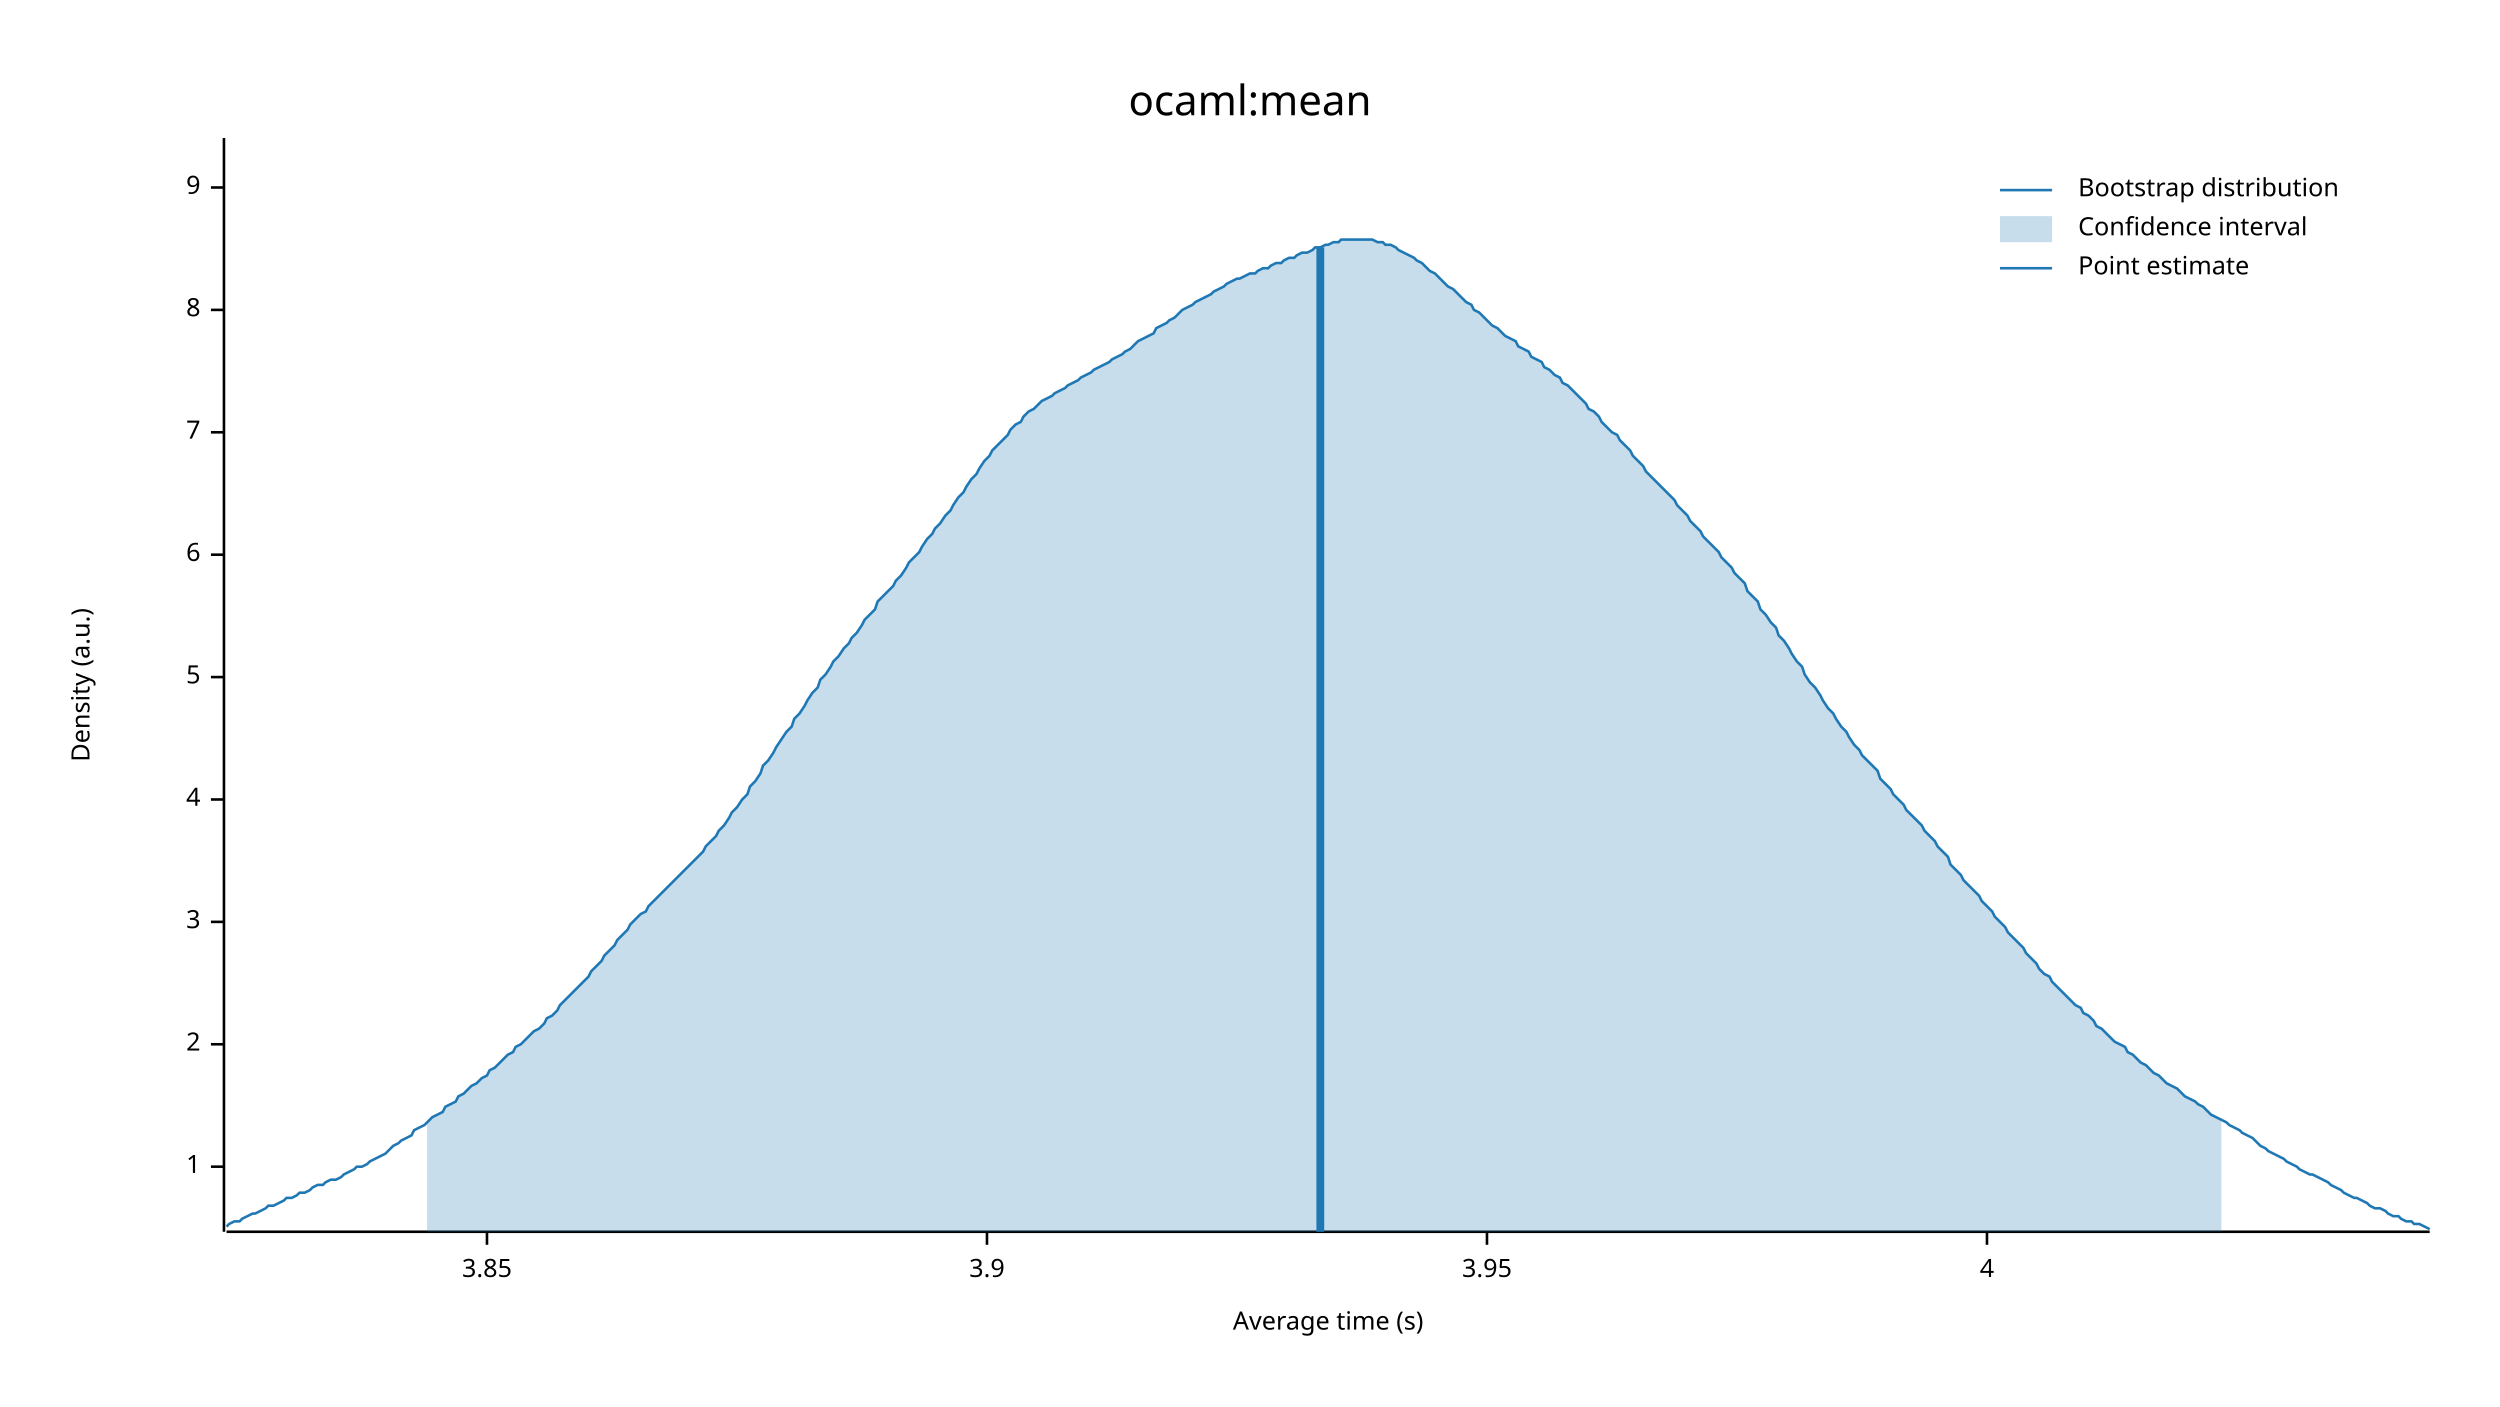
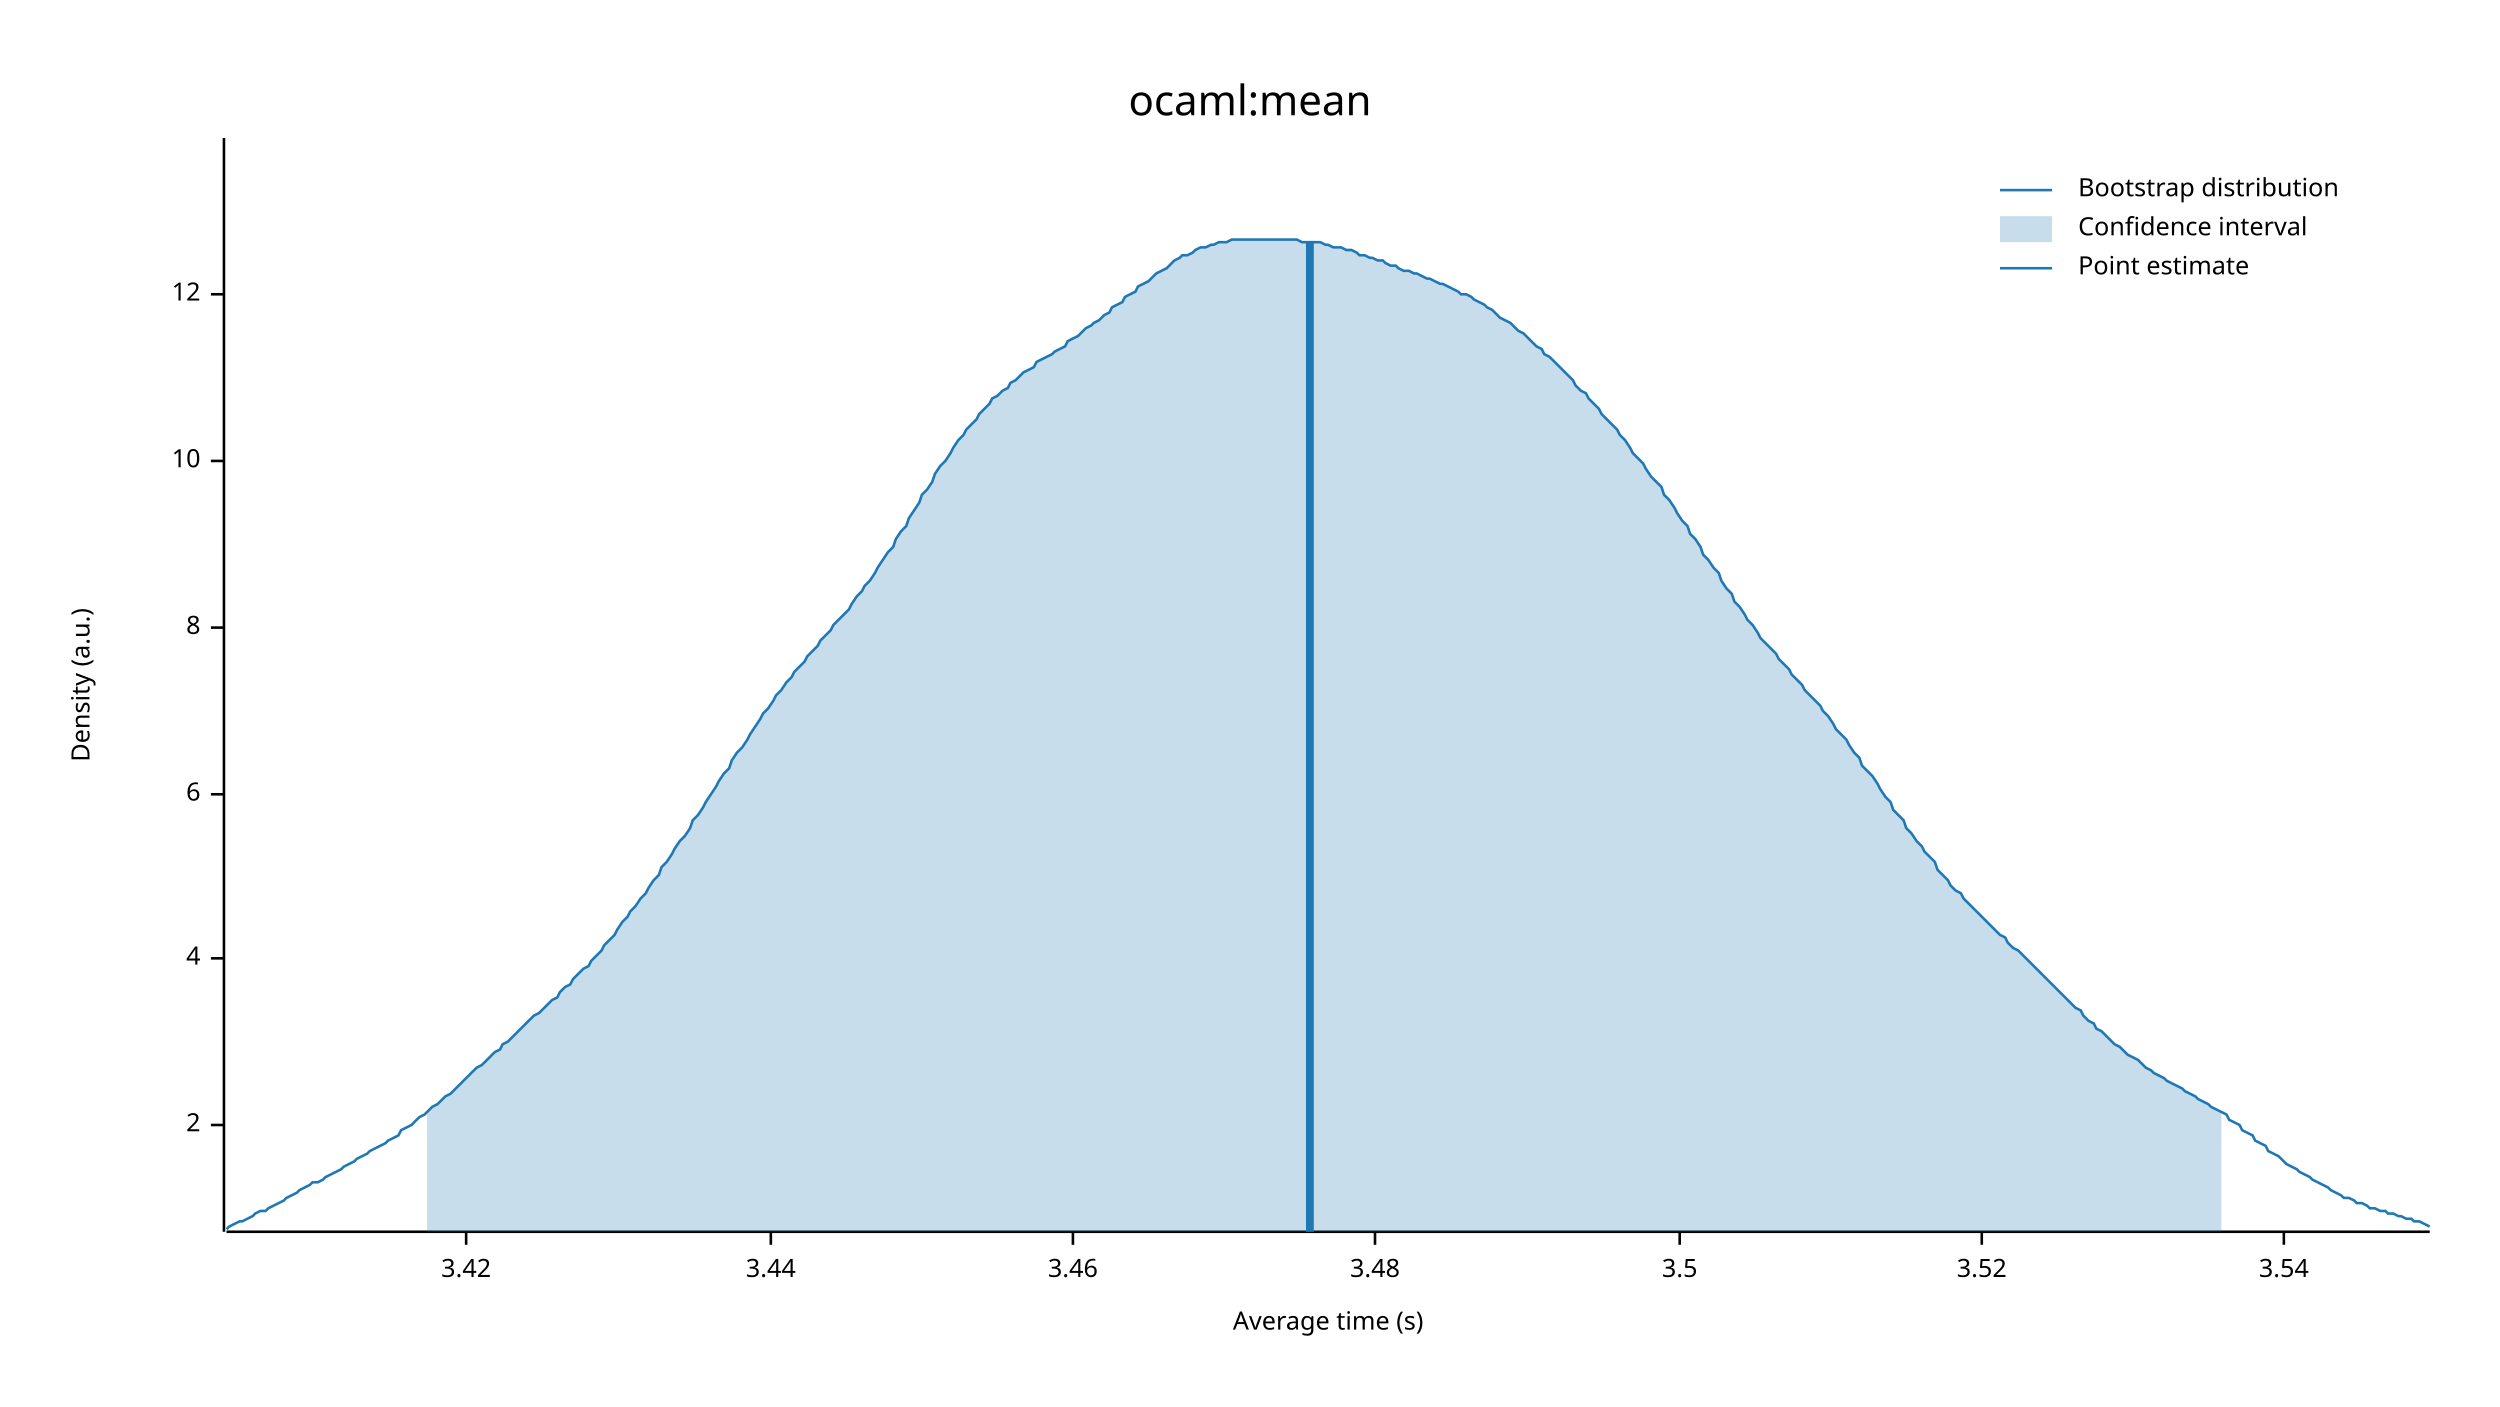
<svg xmlns="http://www.w3.org/2000/svg" width="960" height="540" viewBox="0 0 960 540">
  <text x="480" y="32" dy="0.76em" text-anchor="middle" font-family="sans-serif" font-size="16.129" opacity="1" fill="#000000">
ocaml:mean
</text>
  <text x="27" y="263" dy="0.76em" text-anchor="middle" font-family="sans-serif" font-size="9.677" opacity="1" fill="#000000" transform="rotate(270, 27, 263)">
Density (a.u.)
</text>
  <text x="510" y="513" dy="-0.5ex" text-anchor="middle" font-family="sans-serif" font-size="9.677" opacity="1" fill="#000000">
Average time (s)
</text>
  <polyline fill="none" opacity="1" stroke="#000000" stroke-width="1" points="86,53 86,473 " />
-   <text x="77" y="448" dy="0.5ex" text-anchor="end" font-family="sans-serif" font-size="9.677" opacity="1" fill="#000000">
- 1
- </text>
-   <polyline fill="none" opacity="1" stroke="#000000" stroke-width="1" points="81,448 86,448 " />
-   <text x="77" y="401" dy="0.5ex" text-anchor="end" font-family="sans-serif" font-size="9.677" opacity="1" fill="#000000">
+   <text x="77" y="432" dy="0.5ex" text-anchor="end" font-family="sans-serif" font-size="9.677" opacity="1" fill="#000000">
2
</text>
-   <polyline fill="none" opacity="1" stroke="#000000" stroke-width="1" points="81,401 86,401 " />
-   <text x="77" y="354" dy="0.5ex" text-anchor="end" font-family="sans-serif" font-size="9.677" opacity="1" fill="#000000">
- 3
- </text>
-   <polyline fill="none" opacity="1" stroke="#000000" stroke-width="1" points="81,354 86,354 " />
-   <text x="77" y="307" dy="0.5ex" text-anchor="end" font-family="sans-serif" font-size="9.677" opacity="1" fill="#000000">
+   <polyline fill="none" opacity="1" stroke="#000000" stroke-width="1" points="81,432 86,432 " />
+   <text x="77" y="368" dy="0.5ex" text-anchor="end" font-family="sans-serif" font-size="9.677" opacity="1" fill="#000000">
4
</text>
-   <polyline fill="none" opacity="1" stroke="#000000" stroke-width="1" points="81,307 86,307 " />
-   <text x="77" y="260" dy="0.5ex" text-anchor="end" font-family="sans-serif" font-size="9.677" opacity="1" fill="#000000">
- 5
- </text>
-   <polyline fill="none" opacity="1" stroke="#000000" stroke-width="1" points="81,260 86,260 " />
-   <text x="77" y="213" dy="0.5ex" text-anchor="end" font-family="sans-serif" font-size="9.677" opacity="1" fill="#000000">
+   <polyline fill="none" opacity="1" stroke="#000000" stroke-width="1" points="81,368 86,368 " />
+   <text x="77" y="305" dy="0.5ex" text-anchor="end" font-family="sans-serif" font-size="9.677" opacity="1" fill="#000000">
6
</text>
-   <polyline fill="none" opacity="1" stroke="#000000" stroke-width="1" points="81,213 86,213 " />
-   <text x="77" y="166" dy="0.5ex" text-anchor="end" font-family="sans-serif" font-size="9.677" opacity="1" fill="#000000">
- 7
- </text>
-   <polyline fill="none" opacity="1" stroke="#000000" stroke-width="1" points="81,166 86,166 " />
-   <text x="77" y="119" dy="0.5ex" text-anchor="end" font-family="sans-serif" font-size="9.677" opacity="1" fill="#000000">
+   <polyline fill="none" opacity="1" stroke="#000000" stroke-width="1" points="81,305 86,305 " />
+   <text x="77" y="241" dy="0.5ex" text-anchor="end" font-family="sans-serif" font-size="9.677" opacity="1" fill="#000000">
8
</text>
-   <polyline fill="none" opacity="1" stroke="#000000" stroke-width="1" points="81,119 86,119 " />
-   <text x="77" y="72" dy="0.5ex" text-anchor="end" font-family="sans-serif" font-size="9.677" opacity="1" fill="#000000">
- 9
+   <polyline fill="none" opacity="1" stroke="#000000" stroke-width="1" points="81,241 86,241 " />
+   <text x="77" y="177" dy="0.5ex" text-anchor="end" font-family="sans-serif" font-size="9.677" opacity="1" fill="#000000">
+ 10
</text>
-   <polyline fill="none" opacity="1" stroke="#000000" stroke-width="1" points="81,72 86,72 " />
+   <polyline fill="none" opacity="1" stroke="#000000" stroke-width="1" points="81,177 86,177 " />
+   <text x="77" y="113" dy="0.5ex" text-anchor="end" font-family="sans-serif" font-size="9.677" opacity="1" fill="#000000">
+ 12
+ </text>
+   <polyline fill="none" opacity="1" stroke="#000000" stroke-width="1" points="81,113 86,113 " />
  <polyline fill="none" opacity="1" stroke="#000000" stroke-width="1" points="87,473 933,473 " />
-   <text x="187" y="483" dy="0.76em" text-anchor="middle" font-family="sans-serif" font-size="9.677" opacity="1" fill="#000000">
- 3.85
+   <text x="179" y="483" dy="0.76em" text-anchor="middle" font-family="sans-serif" font-size="9.677" opacity="1" fill="#000000">
+ 3.42
</text>
-   <polyline fill="none" opacity="1" stroke="#000000" stroke-width="1" points="187,473 187,478 " />
-   <text x="379" y="483" dy="0.76em" text-anchor="middle" font-family="sans-serif" font-size="9.677" opacity="1" fill="#000000">
- 3.9
+   <polyline fill="none" opacity="1" stroke="#000000" stroke-width="1" points="179,473 179,478 " />
+   <text x="296" y="483" dy="0.76em" text-anchor="middle" font-family="sans-serif" font-size="9.677" opacity="1" fill="#000000">
+ 3.44
</text>
-   <polyline fill="none" opacity="1" stroke="#000000" stroke-width="1" points="379,473 379,478 " />
-   <text x="571" y="483" dy="0.76em" text-anchor="middle" font-family="sans-serif" font-size="9.677" opacity="1" fill="#000000">
- 3.95
+   <polyline fill="none" opacity="1" stroke="#000000" stroke-width="1" points="296,473 296,478 " />
+   <text x="412" y="483" dy="0.76em" text-anchor="middle" font-family="sans-serif" font-size="9.677" opacity="1" fill="#000000">
+ 3.46
</text>
-   <polyline fill="none" opacity="1" stroke="#000000" stroke-width="1" points="571,473 571,478 " />
-   <text x="763" y="483" dy="0.76em" text-anchor="middle" font-family="sans-serif" font-size="9.677" opacity="1" fill="#000000">
- 4
+   <polyline fill="none" opacity="1" stroke="#000000" stroke-width="1" points="412,473 412,478 " />
+   <text x="528" y="483" dy="0.76em" text-anchor="middle" font-family="sans-serif" font-size="9.677" opacity="1" fill="#000000">
+ 3.48
</text>
-   <polyline fill="none" opacity="1" stroke="#000000" stroke-width="1" points="763,473 763,478 " />
-   <polyline fill="none" opacity="1" stroke="#1F78B4" stroke-width="1" points="87,471 88,470 90,469 92,469 93,468 95,467 97,466 98,466 100,465 102,464 103,463 105,463 107,462 109,461 110,460 112,460 114,459 115,458 117,458 119,457 120,456 122,455 124,455 125,454 127,453 129,453 131,452 132,451 134,450 136,449 137,448 139,448 141,447 142,446 144,445 146,444 148,443 149,442 151,440 153,439 154,438 156,437 158,436 159,434 161,433 163,432 164,431 166,429 168,428 170,427 171,425 173,424 175,423 176,421 178,420 180,418 181,417 183,416 185,414 187,413 188,411 190,410 192,408 193,407 195,405 197,404 198,402 200,401 202,399 203,398 205,396 207,395 209,393 210,391 212,390 214,388 215,386 217,384 219,382 220,381 222,379 224,377 226,375 227,373 229,371 231,369 232,367 234,365 236,363 237,361 239,359 241,357 242,355 244,353 246,351 248,350 249,348 251,346 253,344 254,343 256,341 258,339 259,338 261,336 263,334 265,332 266,331 268,329 270,327 271,325 273,323 275,321 276,319 278,317 280,314 281,312 283,310 285,307 287,305 288,302 290,300 292,297 293,294 295,292 297,289 298,287 300,284 302,281 304,279 305,276 307,274 309,271 310,269 312,266 314,264 315,261 317,259 319,256 320,254 322,252 324,249 326,247 327,245 329,243 331,240 332,238 334,236 336,234 337,231 339,229 341,227 343,225 344,223 346,221 348,218 349,216 351,214 353,212 354,210 356,207 358,205 359,203 361,201 363,198 365,196 366,194 368,191 370,189 371,187 373,184 375,182 376,180 378,177 380,175 381,173 383,171 385,169 387,167 388,165 390,163 392,162 393,160 395,158 397,157 398,156 400,154 402,153 404,152 405,151 407,150 409,149 410,148 412,147 414,146 415,145 417,144 419,143 420,142 422,141 424,140 426,139 427,138 429,137 431,136 432,135 434,134 436,132 437,131 439,130 441,129 443,128 444,126 446,125 448,124 449,123 451,122 453,120 454,119 456,118 458,117 459,116 461,115 463,114 465,113 466,112 468,111 470,110 471,109 473,108 475,107 476,107 478,106 480,105 482,105 483,104 485,103 487,103 488,102 490,101 492,101 493,100 495,99 497,99 498,98 500,97 502,97 504,96 505,95 507,95 509,94 510,94 512,93 514,93 515,92 517,92 519,92 521,92 522,92 524,92 526,92 527,92 529,93 531,93 532,94 534,94 536,95 537,96 539,97 541,98 543,99 544,100 546,101 548,103 549,104 551,105 553,107 554,108 556,110 558,111 560,113 561,114 563,116 565,117 566,119 568,120 570,122 571,123 573,125 575,126 576,127 578,129 580,130 582,131 583,133 585,134 587,135 588,137 590,138 592,139 593,141 595,142 597,144 599,145 600,147 602,148 604,150 605,151 607,153 609,155 610,157 612,158 614,160 615,162 617,164 619,166 621,167 622,169 624,171 626,173 627,175 629,177 631,179 632,181 634,183 636,185 638,187 639,188 641,190 643,192 644,194 646,196 648,198 649,200 651,202 653,204 654,206 656,208 658,210 660,212 661,214 663,216 665,218 666,220 668,222 670,224 671,227 673,229 675,231 676,234 678,236 680,239 682,241 683,244 685,246 687,249 688,251 690,254 692,256 693,259 695,262 697,264 699,267 700,269 702,272 704,274 705,276 707,279 709,281 710,283 712,286 714,288 715,290 717,292 719,294 721,296 722,299 724,301 726,303 727,305 729,307 731,309 732,311 734,313 736,315 738,317 739,319 741,321 743,323 744,325 746,327 748,329 749,332 751,334 753,336 754,338 756,340 758,342 760,344 761,346 763,348 765,350 766,352 768,354 770,356 771,358 773,360 775,362 777,364 778,366 780,368 782,370 783,372 785,374 787,375 788,377 790,379 792,381 793,382 795,384 797,386 799,387 800,389 802,390 804,392 805,394 807,395 809,397 810,398 812,400 814,401 816,402 817,404 819,405 821,407 822,408 824,409 826,411 827,412 829,413 831,415 832,416 834,417 836,418 838,420 839,421 841,422 843,423 844,424 846,425 848,427 849,428 851,429 853,430 855,431 856,432 858,433 860,434 861,435 863,436 865,437 866,438 868,440 870,441 871,442 873,443 875,444 877,445 878,446 880,447 882,448 883,449 885,450 887,451 888,451 890,452 892,453 894,454 895,455 897,456 899,457 900,458 902,459 904,460 905,460 907,461 909,462 910,463 912,464 914,464 916,465 917,466 919,467 921,467 922,468 924,469 926,469 927,470 929,470 931,471 933,472 " />
-   <polygon opacity="0.25" fill="#1F78B4" points="164,431 166,429 168,428 170,427 171,425 173,424 175,423 176,421 178,420 180,418 181,417 183,416 185,414 187,413 188,411 190,410 192,408 193,407 195,405 197,404 198,402 200,401 202,399 203,398 205,396 207,395 209,393 210,391 212,390 214,388 215,386 217,384 219,382 220,381 222,379 224,377 226,375 227,373 229,371 231,369 232,367 234,365 236,363 237,361 239,359 241,357 242,355 244,353 246,351 248,350 249,348 251,346 253,344 254,343 256,341 258,339 259,338 261,336 263,334 265,332 266,331 268,329 270,327 271,325 273,323 275,321 276,319 278,317 280,314 281,312 283,310 285,307 287,305 288,302 290,300 292,297 293,294 295,292 297,289 298,287 300,284 302,281 304,279 305,276 307,274 309,271 310,269 312,266 314,264 315,261 317,259 319,256 320,254 322,252 324,249 326,247 327,245 329,243 331,240 332,238 334,236 336,234 337,231 339,229 341,227 343,225 344,223 346,221 348,218 349,216 351,214 353,212 354,210 356,207 358,205 359,203 361,201 363,198 365,196 366,194 368,191 370,189 371,187 373,184 375,182 376,180 378,177 380,175 381,173 383,171 385,169 387,167 388,165 390,163 392,162 393,160 395,158 397,157 398,156 400,154 402,153 404,152 405,151 407,150 409,149 410,148 412,147 414,146 415,145 417,144 419,143 420,142 422,141 424,140 426,139 427,138 429,137 431,136 432,135 434,134 436,132 437,131 439,130 441,129 443,128 444,126 446,125 448,124 449,123 451,122 453,120 454,119 456,118 458,117 459,116 461,115 463,114 465,113 466,112 468,111 470,110 471,109 473,108 475,107 476,107 478,106 480,105 482,105 483,104 485,103 487,103 488,102 490,101 492,101 493,100 495,99 497,99 498,98 500,97 502,97 504,96 505,95 507,95 509,94 510,94 512,93 514,93 515,92 517,92 519,92 521,92 522,92 524,92 526,92 527,92 529,93 531,93 532,94 534,94 536,95 537,96 539,97 541,98 543,99 544,100 546,101 548,103 549,104 551,105 553,107 554,108 556,110 558,111 560,113 561,114 563,116 565,117 566,119 568,120 570,122 571,123 573,125 575,126 576,127 578,129 580,130 582,131 583,133 585,134 587,135 588,137 590,138 592,139 593,141 595,142 597,144 599,145 600,147 602,148 604,150 605,151 607,153 609,155 610,157 612,158 614,160 615,162 617,164 619,166 621,167 622,169 624,171 626,173 627,175 629,177 631,179 632,181 634,183 636,185 638,187 639,188 641,190 643,192 644,194 646,196 648,198 649,200 651,202 653,204 654,206 656,208 658,210 660,212 661,214 663,216 665,218 666,220 668,222 670,224 671,227 673,229 675,231 676,234 678,236 680,239 682,241 683,244 685,246 687,249 688,251 690,254 692,256 693,259 695,262 697,264 699,267 700,269 702,272 704,274 705,276 707,279 709,281 710,283 712,286 714,288 715,290 717,292 719,294 721,296 722,299 724,301 726,303 727,305 729,307 731,309 732,311 734,313 736,315 738,317 739,319 741,321 743,323 744,325 746,327 748,329 749,332 751,334 753,336 754,338 756,340 758,342 760,344 761,346 763,348 765,350 766,352 768,354 770,356 771,358 773,360 775,362 777,364 778,366 780,368 782,370 783,372 785,374 787,375 788,377 790,379 792,381 793,382 795,384 797,386 799,387 800,389 802,390 804,392 805,394 807,395 809,397 810,398 812,400 814,401 816,402 817,404 819,405 821,407 822,408 824,409 826,411 827,412 829,413 831,415 832,416 834,417 836,418 838,420 839,421 841,422 843,423 844,424 846,425 848,427 849,428 851,429 853,430 853,473 164,473 " />
-   <polyline fill="none" opacity="1" stroke="#1F78B4" stroke-width="3" points="507,473 507,95 " />
+   <polyline fill="none" opacity="1" stroke="#000000" stroke-width="1" points="528,473 528,478 " />
+   <text x="645" y="483" dy="0.76em" text-anchor="middle" font-family="sans-serif" font-size="9.677" opacity="1" fill="#000000">
+ 3.5
+ </text>
+   <polyline fill="none" opacity="1" stroke="#000000" stroke-width="1" points="645,473 645,478 " />
+   <text x="761" y="483" dy="0.76em" text-anchor="middle" font-family="sans-serif" font-size="9.677" opacity="1" fill="#000000">
+ 3.52
+ </text>
+   <polyline fill="none" opacity="1" stroke="#000000" stroke-width="1" points="761,473 761,478 " />
+   <text x="877" y="483" dy="0.76em" text-anchor="middle" font-family="sans-serif" font-size="9.677" opacity="1" fill="#000000">
+ 3.54
+ </text>
+   <polyline fill="none" opacity="1" stroke="#000000" stroke-width="1" points="877,473 877,478 " />
+   <polyline fill="none" opacity="1" stroke="#1F78B4" stroke-width="1" points="87,472 88,471 90,470 92,469 93,469 95,468 97,467 98,466 100,465 102,465 103,464 105,463 107,462 109,461 110,460 112,459 114,458 115,457 117,456 119,455 120,454 122,454 124,453 125,452 127,451 129,450 131,449 132,448 134,447 136,446 137,445 139,444 141,443 142,442 144,441 146,440 148,439 149,438 151,437 153,436 154,434 156,433 158,432 159,431 161,429 163,428 164,427 166,425 168,424 170,422 171,421 173,420 175,418 176,417 178,415 180,413 181,412 183,410 185,409 187,407 188,406 190,404 192,403 193,401 195,400 197,398 198,397 200,395 202,393 203,392 205,390 207,389 209,387 210,386 212,384 214,383 215,381 217,379 219,378 220,376 222,374 224,372 226,371 227,369 229,367 231,365 232,363 234,361 236,359 237,357 239,354 241,352 242,350 244,348 246,345 248,343 249,341 251,338 253,336 254,333 256,331 258,328 259,326 261,323 263,321 265,318 266,315 268,313 270,310 271,308 273,305 275,302 276,300 278,297 280,295 281,292 283,289 285,287 287,284 288,282 290,279 292,276 293,274 295,272 297,269 298,267 300,265 302,262 304,260 305,258 307,256 309,254 310,252 312,250 314,248 315,246 317,244 319,242 320,240 322,238 324,236 326,234 327,232 329,229 331,227 332,225 334,223 336,220 337,218 339,215 341,212 343,210 344,207 346,204 348,202 349,199 351,196 353,193 354,190 356,188 358,185 359,182 361,179 363,177 365,174 366,172 368,169 370,167 371,165 373,163 375,161 376,159 378,157 380,155 381,153 383,152 385,150 387,149 388,147 390,146 392,144 393,143 395,142 397,141 398,139 400,138 402,137 404,136 405,135 407,134 409,133 410,131 412,130 414,129 415,128 417,126 419,125 420,124 422,123 424,121 426,120 427,118 429,117 431,116 432,114 434,113 436,112 437,110 439,109 441,108 443,106 444,105 446,104 448,103 449,102 451,100 453,99 454,98 456,98 458,97 459,96 461,95 463,95 465,94 466,94 468,93 470,93 471,93 473,92 475,92 476,92 478,92 480,92 482,92 483,92 485,92 487,92 488,92 490,92 492,92 493,92 495,92 497,92 498,92 500,93 502,93 504,93 505,93 507,93 509,94 510,94 512,95 514,95 515,95 517,96 519,96 521,97 522,98 524,98 526,99 527,99 529,100 531,100 532,101 534,102 536,102 537,103 539,104 541,104 543,105 544,105 546,106 548,107 549,107 551,108 553,109 554,109 556,110 558,111 560,112 561,113 563,113 565,114 566,115 568,116 570,117 571,118 573,119 575,121 576,122 578,123 580,124 582,126 583,127 585,128 587,130 588,131 590,133 592,134 593,136 595,137 597,139 599,141 600,142 602,144 604,146 605,148 607,150 609,151 610,153 612,155 614,157 615,159 617,161 619,163 621,165 622,167 624,169 626,172 627,174 629,176 631,178 632,180 634,183 636,185 638,187 639,190 641,192 643,195 644,197 646,200 648,202 649,205 651,207 653,210 654,213 656,215 658,218 660,220 661,223 663,226 665,228 666,231 668,233 670,236 671,238 673,240 675,243 676,245 678,247 680,249 682,251 683,253 685,255 687,257 688,259 690,261 692,263 693,265 695,267 697,269 699,271 700,273 702,275 704,278 705,280 707,282 709,284 710,286 712,289 714,291 715,294 717,296 719,298 721,301 722,303 724,306 726,308 727,311 729,313 731,315 732,318 734,320 736,323 738,325 739,327 741,329 743,331 744,334 746,336 748,338 749,340 751,342 753,343 754,345 756,347 758,349 760,351 761,352 763,354 765,356 766,357 768,359 770,360 771,362 773,364 775,365 777,367 778,368 780,370 782,372 783,373 785,375 787,377 788,378 790,380 792,382 793,383 795,385 797,387 799,388 800,390 802,392 804,393 805,395 807,396 809,398 810,399 812,401 814,402 816,404 817,405 819,406 821,407 822,408 824,410 826,411 827,412 829,413 831,414 832,415 834,416 836,417 838,418 839,419 841,420 843,421 844,422 846,423 848,424 849,425 851,426 853,427 855,428 856,430 858,431 860,432 861,434 863,435 865,436 866,438 868,439 870,440 871,442 873,443 875,444 877,446 878,447 880,448 882,449 883,450 885,451 887,452 888,453 890,454 892,455 894,456 895,457 897,458 899,459 900,460 902,460 904,461 905,462 907,462 909,463 910,464 912,464 914,465 916,465 917,466 919,466 921,467 922,467 924,468 926,468 927,469 929,469 931,470 933,471 " />
+   <polygon opacity="0.25" fill="#1F78B4" points="164,427 166,425 168,424 170,422 171,421 173,420 175,418 176,417 178,415 180,413 181,412 183,410 185,409 187,407 188,406 190,404 192,403 193,401 195,400 197,398 198,397 200,395 202,393 203,392 205,390 207,389 209,387 210,386 212,384 214,383 215,381 217,379 219,378 220,376 222,374 224,372 226,371 227,369 229,367 231,365 232,363 234,361 236,359 237,357 239,354 241,352 242,350 244,348 246,345 248,343 249,341 251,338 253,336 254,333 256,331 258,328 259,326 261,323 263,321 265,318 266,315 268,313 270,310 271,308 273,305 275,302 276,300 278,297 280,295 281,292 283,289 285,287 287,284 288,282 290,279 292,276 293,274 295,272 297,269 298,267 300,265 302,262 304,260 305,258 307,256 309,254 310,252 312,250 314,248 315,246 317,244 319,242 320,240 322,238 324,236 326,234 327,232 329,229 331,227 332,225 334,223 336,220 337,218 339,215 341,212 343,210 344,207 346,204 348,202 349,199 351,196 353,193 354,190 356,188 358,185 359,182 361,179 363,177 365,174 366,172 368,169 370,167 371,165 373,163 375,161 376,159 378,157 380,155 381,153 383,152 385,150 387,149 388,147 390,146 392,144 393,143 395,142 397,141 398,139 400,138 402,137 404,136 405,135 407,134 409,133 410,131 412,130 414,129 415,128 417,126 419,125 420,124 422,123 424,121 426,120 427,118 429,117 431,116 432,114 434,113 436,112 437,110 439,109 441,108 443,106 444,105 446,104 448,103 449,102 451,100 453,99 454,98 456,98 458,97 459,96 461,95 463,95 465,94 466,94 468,93 470,93 471,93 473,92 475,92 476,92 478,92 480,92 482,92 483,92 485,92 487,92 488,92 490,92 492,92 493,92 495,92 497,92 498,92 500,93 502,93 504,93 505,93 507,93 509,94 510,94 512,95 514,95 515,95 517,96 519,96 521,97 522,98 524,98 526,99 527,99 529,100 531,100 532,101 534,102 536,102 537,103 539,104 541,104 543,105 544,105 546,106 548,107 549,107 551,108 553,109 554,109 556,110 558,111 560,112 561,113 563,113 565,114 566,115 568,116 570,117 571,118 573,119 575,121 576,122 578,123 580,124 582,126 583,127 585,128 587,130 588,131 590,133 592,134 593,136 595,137 597,139 599,141 600,142 602,144 604,146 605,148 607,150 609,151 610,153 612,155 614,157 615,159 617,161 619,163 621,165 622,167 624,169 626,172 627,174 629,176 631,178 632,180 634,183 636,185 638,187 639,190 641,192 643,195 644,197 646,200 648,202 649,205 651,207 653,210 654,213 656,215 658,218 660,220 661,223 663,226 665,228 666,231 668,233 670,236 671,238 673,240 675,243 676,245 678,247 680,249 682,251 683,253 685,255 687,257 688,259 690,261 692,263 693,265 695,267 697,269 699,271 700,273 702,275 704,278 705,280 707,282 709,284 710,286 712,289 714,291 715,294 717,296 719,298 721,301 722,303 724,306 726,308 727,311 729,313 731,315 732,318 734,320 736,323 738,325 739,327 741,329 743,331 744,334 746,336 748,338 749,340 751,342 753,343 754,345 756,347 758,349 760,351 761,352 763,354 765,356 766,357 768,359 770,360 771,362 773,364 775,365 777,367 778,368 780,370 782,372 783,373 785,375 787,377 788,378 790,380 792,382 793,383 795,385 797,387 799,388 800,390 802,392 804,393 805,395 807,396 809,398 810,399 812,401 814,402 816,404 817,405 819,406 821,407 822,408 824,410 826,411 827,412 829,413 831,414 832,415 834,416 836,417 838,418 839,419 841,420 843,421 844,422 846,423 848,424 849,425 851,426 853,427 853,473 164,473 " />
+   <polyline fill="none" opacity="1" stroke="#1F78B4" stroke-width="3" points="503,473 503,93 " />
  <text x="798" y="68" dy="0.76em" text-anchor="start" font-family="sans-serif" font-size="9.677" opacity="1" fill="#000000">
Bootstrap distribution
</text>
  <text x="798" y="83" dy="0.76em" text-anchor="start" font-family="sans-serif" font-size="9.677" opacity="1" fill="#000000">
Confidence interval
</text>
  <text x="798" y="98" dy="0.76em" text-anchor="start" font-family="sans-serif" font-size="9.677" opacity="1" fill="#000000">
Point estimate
</text>
  <polyline fill="none" opacity="1" stroke="#1F78B4" stroke-width="1" points="768,73 788,73 " />
  <rect x="768" y="83" width="20" height="10" opacity="0.25" fill="#1F78B4" stroke="none" />
  <polyline fill="none" opacity="1" stroke="#1F78B4" stroke-width="1" points="768,103 788,103 " />
</svg>
